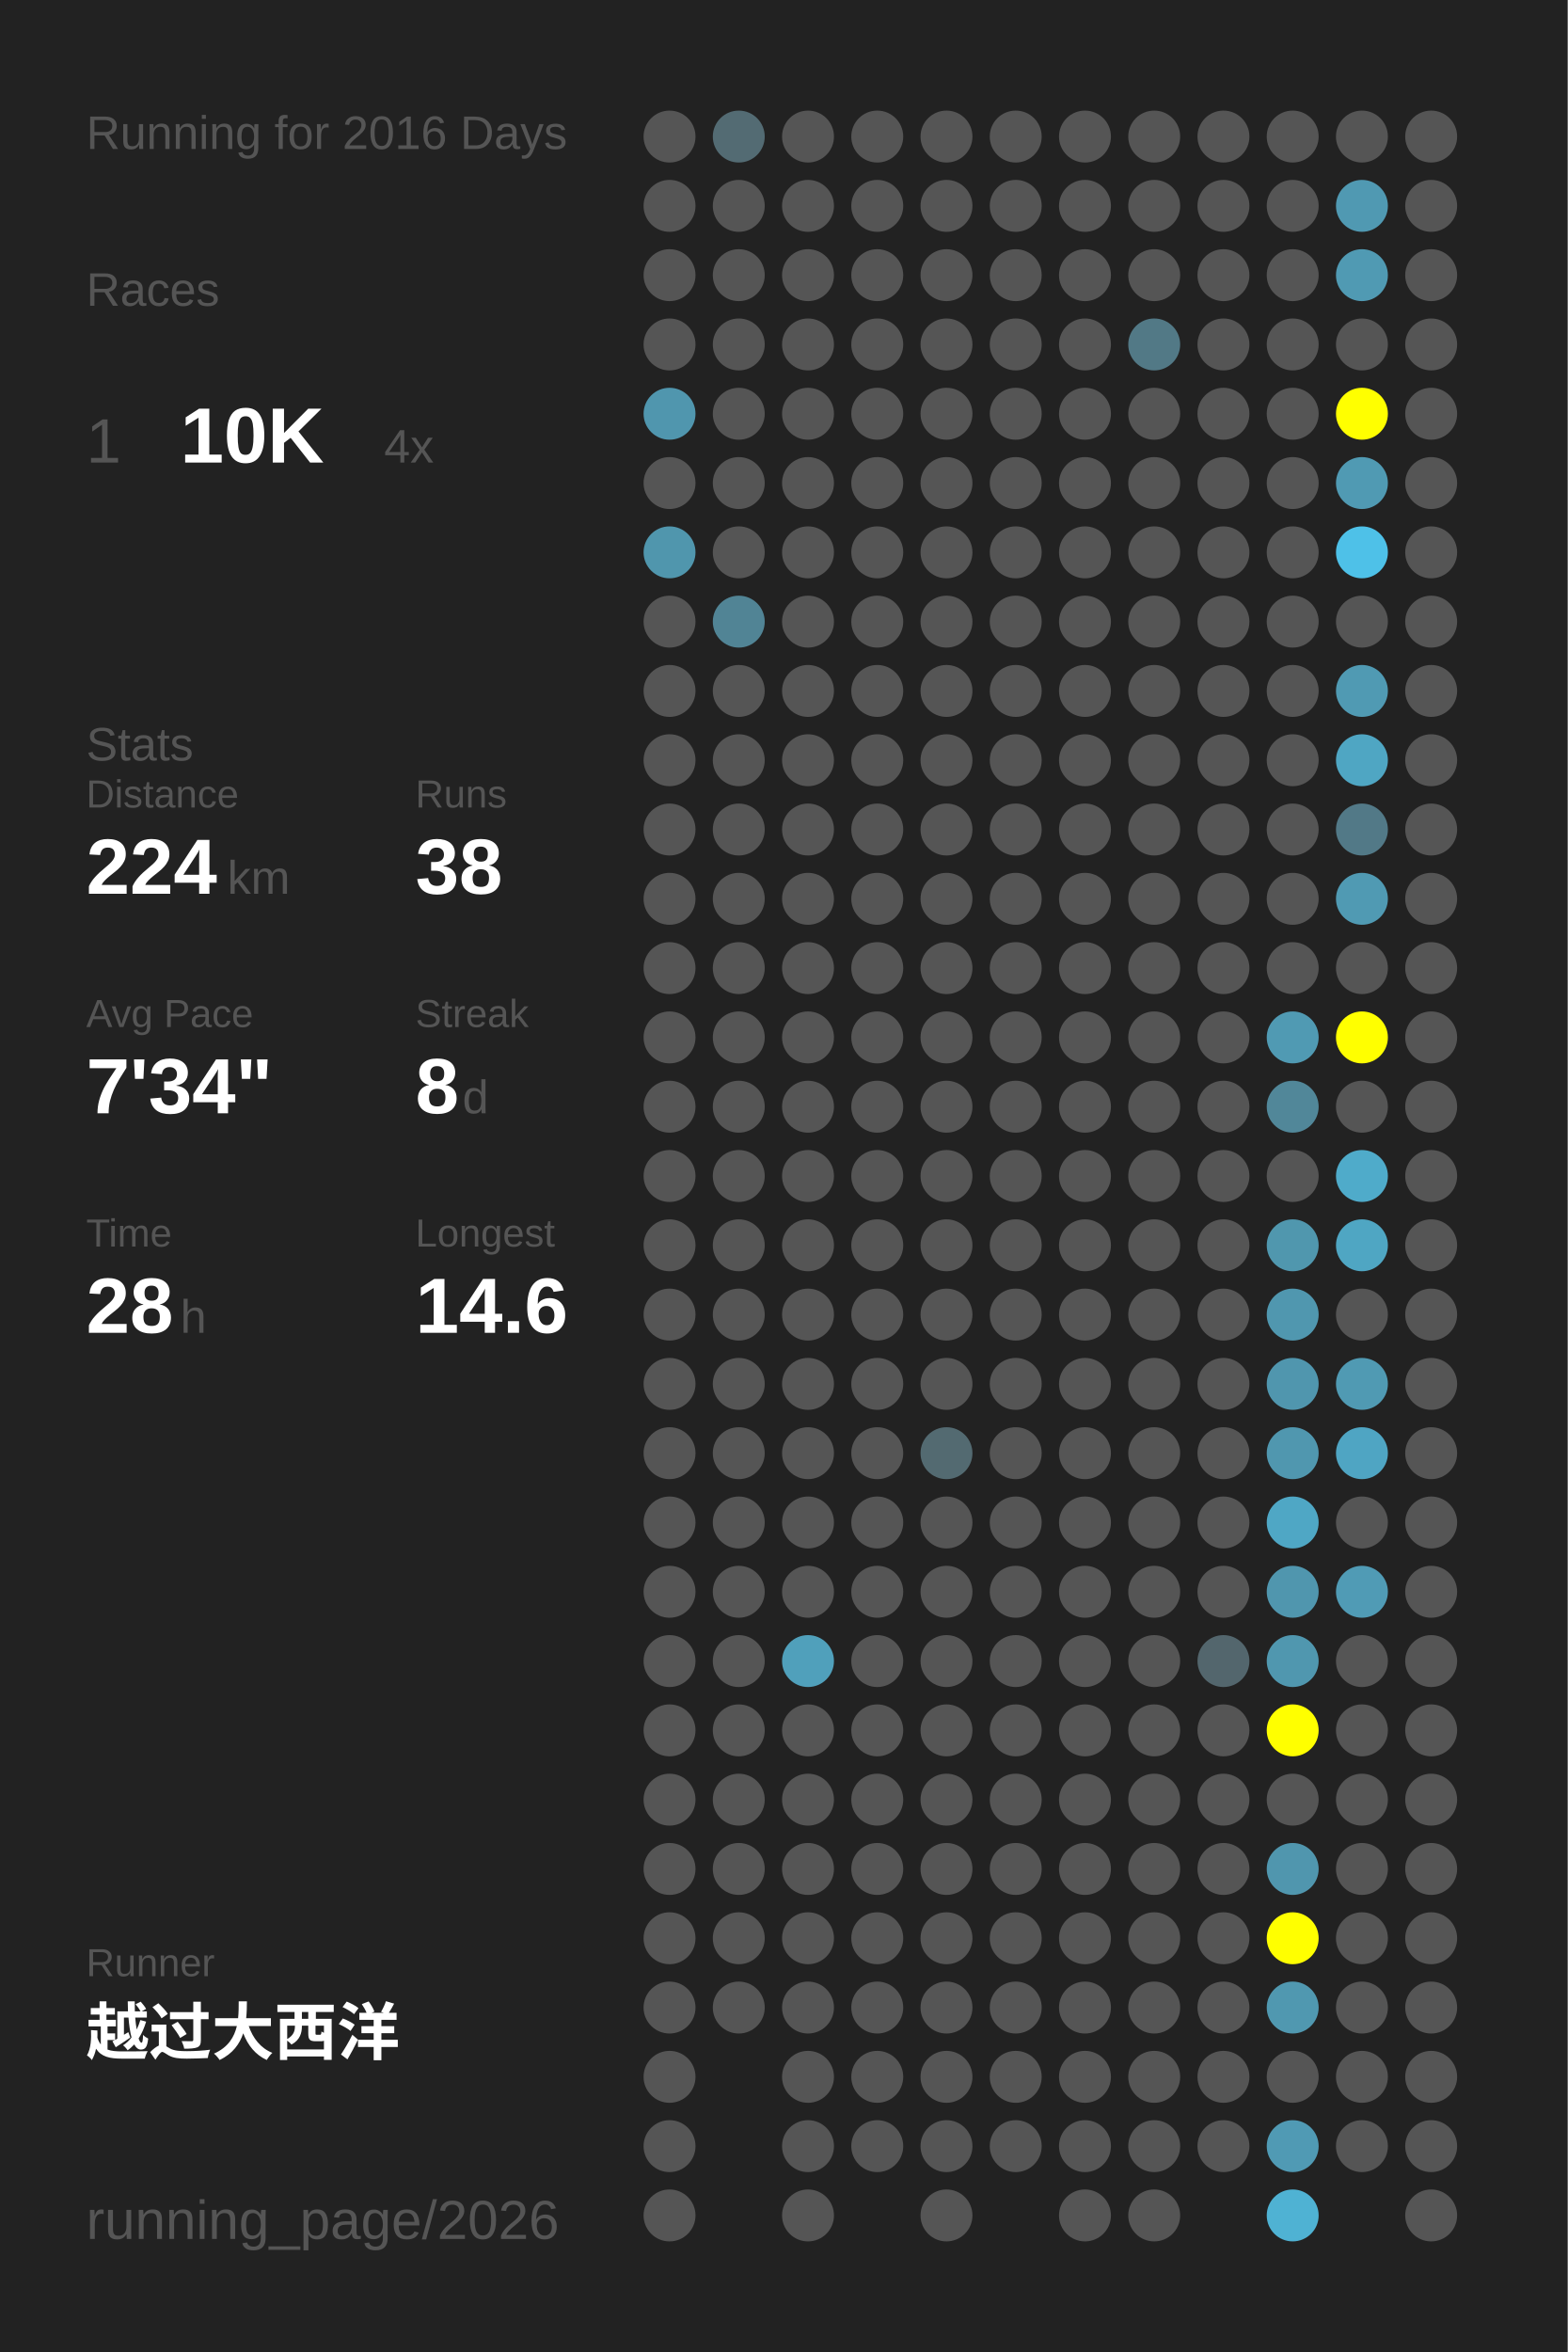
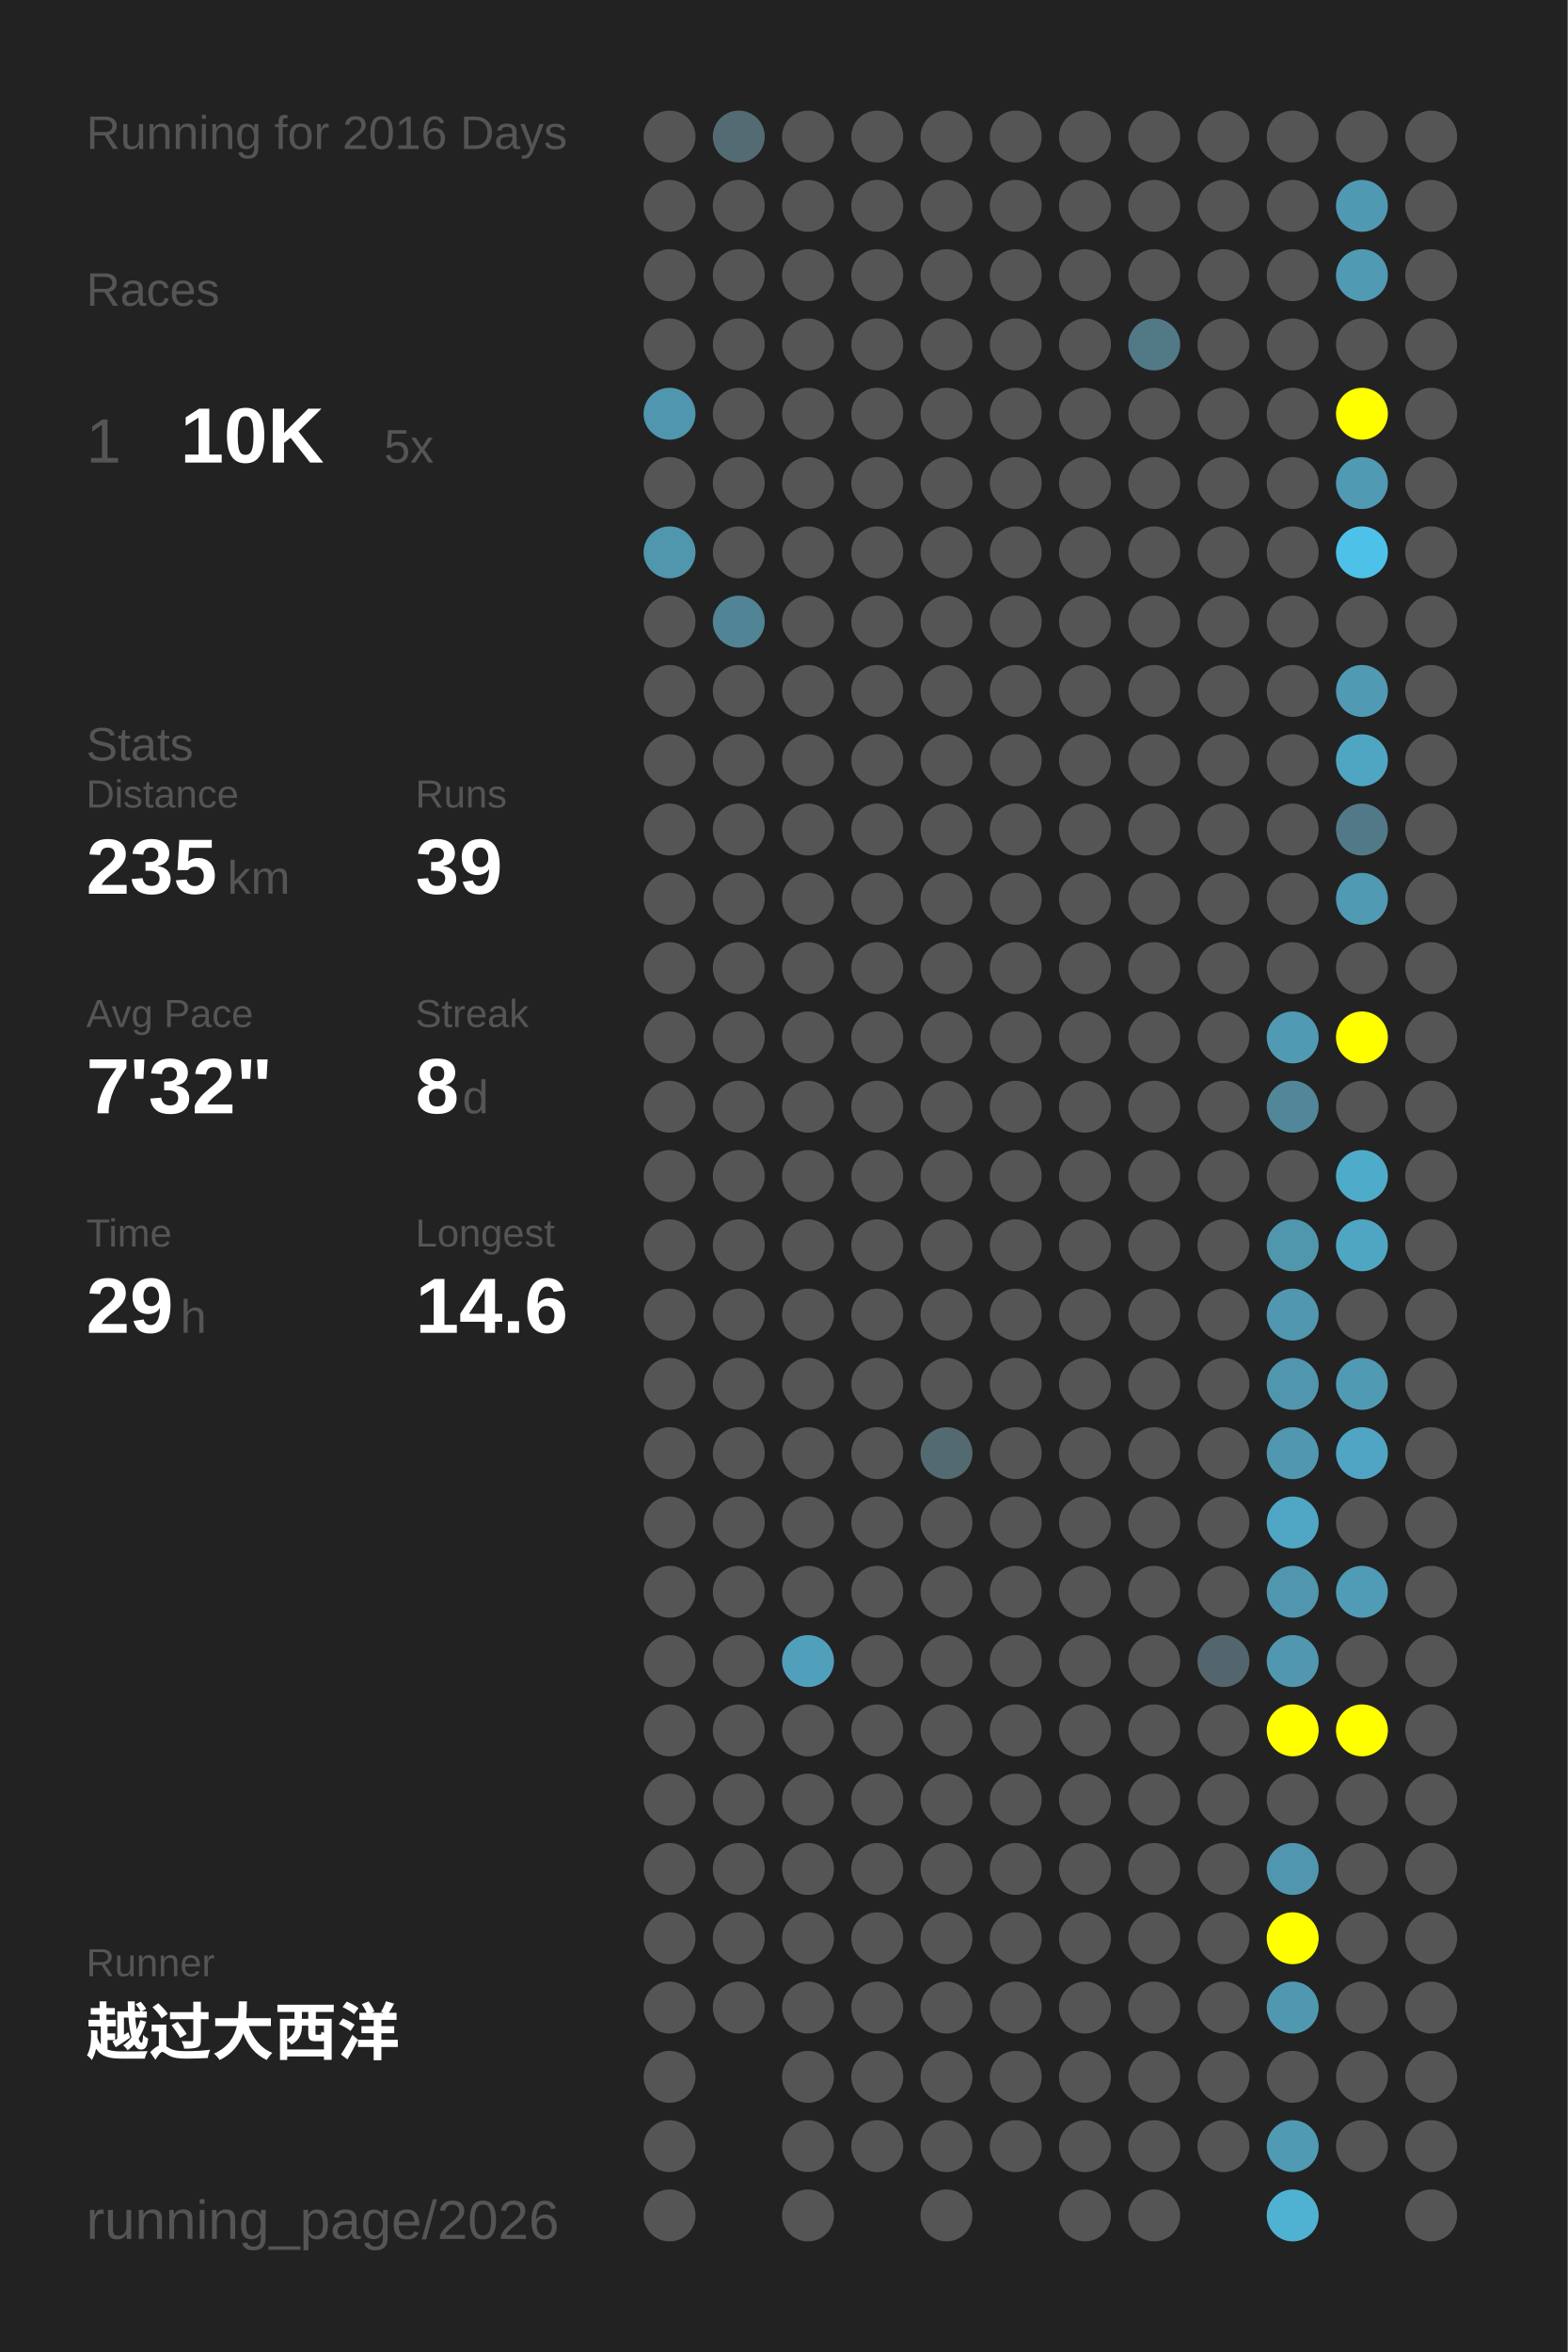
<svg xmlns="http://www.w3.org/2000/svg" baseProfile="full" height="300mm" version="1.1" viewBox="0,0,200,300" width="200mm">
  <defs />
  <rect fill="#222222" height="300" width="200" x="0" y="0" />
  <text fill="#555555" style="font-size:6px; font-family:Arial;" x="11" y="19">Running for 2016 Days</text>
  <text fill="#555555" style="font-size:6px; font-family:Arial;" x="11" y="39">Races</text>
  <text fill="#555555" style="font-size:8px; font-family:Arial;" x="11" y="59">1</text>
  <text fill="#FFFFFF" style="font-size:10px; font-family:Arial; font-weight:bold;" x="23" y="59">10K</text>
-   <text fill="#555555" style="font-size:6px; font-family:Arial;" x="49" y="59">4x</text>
+   <text fill="#555555" style="font-size:6px; font-family:Arial;" x="49" y="59">5x</text>
  <text fill="#555555" style="font-size:6px; font-family:Arial;" x="11" y="97">Stats</text>
  <text fill="#555555" style="font-size:5px; font-family:Arial;" x="11" y="103">Distance</text>
-   <text fill="#FFFFFF" style="font-size:10px; font-family:Arial; font-weight:bold;" x="11" y="114">224</text>
+   <text fill="#FFFFFF" style="font-size:10px; font-family:Arial; font-weight:bold;" x="11" y="114">235</text>
  <text fill="#555555" style="font-size:6px; font-family:Arial;" x="29" y="114">km</text>
  <text fill="#555555" style="font-size:5px; font-family:Arial;" x="53" y="103">Runs</text>
-   <text fill="#FFFFFF" style="font-size:10px; font-family:Arial; font-weight:bold;" x="53" y="114">38</text>
+   <text fill="#FFFFFF" style="font-size:10px; font-family:Arial; font-weight:bold;" x="53" y="114">39</text>
  <text fill="#555555" style="font-size:5px; font-family:Arial;" x="11" y="131">Avg Pace</text>
-   <text fill="#FFFFFF" style="font-size:10px; font-family:Arial; font-weight:bold;" x="11" y="142">7'34"</text>
+   <text fill="#FFFFFF" style="font-size:10px; font-family:Arial; font-weight:bold;" x="11" y="142">7'32"</text>
  <text fill="#555555" style="font-size:5px; font-family:Arial;" x="53" y="131">Streak</text>
  <text fill="#FFFFFF" style="font-size:10px; font-family:Arial; font-weight:bold;" x="53" y="142">8</text>
  <text fill="#555555" style="font-size:6px; font-family:Arial;" x="59" y="142">d</text>
  <text fill="#555555" style="font-size:5px; font-family:Arial;" x="11" y="159">Time</text>
-   <text fill="#FFFFFF" style="font-size:10px; font-family:Arial; font-weight:bold;" x="11" y="170">28</text>
+   <text fill="#FFFFFF" style="font-size:10px; font-family:Arial; font-weight:bold;" x="11" y="170">29</text>
  <text fill="#555555" style="font-size:6px; font-family:Arial;" x="23" y="170">h</text>
  <text fill="#555555" style="font-size:5px; font-family:Arial;" x="53" y="159">Longest</text>
  <text fill="#FFFFFF" style="font-size:10px; font-family:Arial; font-weight:bold;" x="53" y="170">14.6</text>
  <text fill="#555555" style="font-size:5px; font-family:Arial;" x="11" y="252.065">Runner</text>
  <text fill="#FFFFFF" style="font-size:8px; font-family:Arial; font-weight:bold;" x="11" y="262.065">越过大西洋</text>
  <text fill="#555555" style="font-size:7px; font-family:Arial;" x="11" y="285.581">running_page/2026</text>
  <circle cx="85.417" cy="17.419" fill="#555555" r="3.312" />
  <circle cx="85.417" cy="26.258" fill="#555555" r="3.312" />
  <circle cx="85.417" cy="35.097" fill="#555555" r="3.312" />
  <circle cx="85.417" cy="43.935" fill="#555555" r="3.312" />
  <circle cx="85.417" cy="52.774" fill="#5096ae" r="3.312" />
  <circle cx="85.417" cy="61.613" fill="#555555" r="3.312" />
  <circle cx="85.417" cy="70.452" fill="#5096ad" r="3.312" />
  <circle cx="85.417" cy="79.29" fill="#555555" r="3.312" />
  <circle cx="85.417" cy="88.129" fill="#555555" r="3.312" />
  <circle cx="85.417" cy="96.968" fill="#555555" r="3.312" />
  <circle cx="85.417" cy="105.806" fill="#555555" r="3.312" />
  <circle cx="85.417" cy="114.645" fill="#555555" r="3.312" />
  <circle cx="85.417" cy="123.484" fill="#555555" r="3.312" />
  <circle cx="85.417" cy="132.323" fill="#555555" r="3.312" />
  <circle cx="85.417" cy="141.161" fill="#555555" r="3.312" />
  <circle cx="85.417" cy="150" fill="#555555" r="3.312" />
  <circle cx="85.417" cy="158.839" fill="#555555" r="3.312" />
  <circle cx="85.417" cy="167.677" fill="#555555" r="3.312" />
  <circle cx="85.417" cy="176.516" fill="#555555" r="3.312" />
  <circle cx="85.417" cy="185.355" fill="#555555" r="3.312" />
  <circle cx="85.417" cy="194.194" fill="#555555" r="3.312" />
  <circle cx="85.417" cy="203.032" fill="#555555" r="3.312" />
  <circle cx="85.417" cy="211.871" fill="#555555" r="3.312" />
  <circle cx="85.417" cy="220.71" fill="#555555" r="3.312" />
  <circle cx="85.417" cy="229.548" fill="#555555" r="3.312" />
  <circle cx="85.417" cy="238.387" fill="#555555" r="3.312" />
  <circle cx="85.417" cy="247.226" fill="#555555" r="3.312" />
  <circle cx="85.417" cy="256.065" fill="#555555" r="3.312" />
  <circle cx="85.417" cy="264.903" fill="#555555" r="3.312" />
  <circle cx="85.417" cy="273.742" fill="#555555" r="3.312" />
  <circle cx="85.417" cy="282.581" fill="#555555" r="3.312" />
  <circle cx="94.25" cy="17.419" fill="#536b73" r="3.312" />
  <circle cx="94.25" cy="26.258" fill="#555555" r="3.312" />
  <circle cx="94.25" cy="35.097" fill="#555555" r="3.312" />
  <circle cx="94.25" cy="43.935" fill="#555555" r="3.312" />
  <circle cx="94.25" cy="52.774" fill="#555555" r="3.312" />
  <circle cx="94.25" cy="61.613" fill="#555555" r="3.312" />
  <circle cx="94.25" cy="70.452" fill="#555555" r="3.312" />
  <circle cx="94.25" cy="79.29" fill="#518495" r="3.312" />
  <circle cx="94.25" cy="88.129" fill="#555555" r="3.312" />
  <circle cx="94.25" cy="96.968" fill="#555555" r="3.312" />
  <circle cx="94.25" cy="105.806" fill="#555555" r="3.312" />
  <circle cx="94.25" cy="114.645" fill="#555555" r="3.312" />
  <circle cx="94.25" cy="123.484" fill="#555555" r="3.312" />
  <circle cx="94.25" cy="132.323" fill="#555555" r="3.312" />
  <circle cx="94.25" cy="141.161" fill="#555555" r="3.312" />
  <circle cx="94.25" cy="150" fill="#555555" r="3.312" />
  <circle cx="94.25" cy="158.839" fill="#555555" r="3.312" />
  <circle cx="94.25" cy="167.677" fill="#555555" r="3.312" />
  <circle cx="94.25" cy="176.516" fill="#555555" r="3.312" />
  <circle cx="94.25" cy="185.355" fill="#555555" r="3.312" />
  <circle cx="94.25" cy="194.194" fill="#555555" r="3.312" />
  <circle cx="94.25" cy="203.032" fill="#555555" r="3.312" />
  <circle cx="94.25" cy="211.871" fill="#555555" r="3.312" />
  <circle cx="94.25" cy="220.71" fill="#555555" r="3.312" />
  <circle cx="94.25" cy="229.548" fill="#555555" r="3.312" />
  <circle cx="94.25" cy="238.387" fill="#555555" r="3.312" />
  <circle cx="94.25" cy="247.226" fill="#555555" r="3.312" />
  <circle cx="94.25" cy="256.065" fill="#555555" r="3.312" />
  <circle cx="103.083" cy="17.419" fill="#555555" r="3.312" />
  <circle cx="103.083" cy="26.258" fill="#555555" r="3.312" />
  <circle cx="103.083" cy="35.097" fill="#555555" r="3.312" />
  <circle cx="103.083" cy="43.935" fill="#555555" r="3.312" />
  <circle cx="103.083" cy="52.774" fill="#555555" r="3.312" />
  <circle cx="103.083" cy="61.613" fill="#555555" r="3.312" />
  <circle cx="103.083" cy="70.452" fill="#555555" r="3.312" />
  <circle cx="103.083" cy="79.29" fill="#555555" r="3.312" />
  <circle cx="103.083" cy="88.129" fill="#555555" r="3.312" />
  <circle cx="103.083" cy="96.968" fill="#555555" r="3.312" />
  <circle cx="103.083" cy="105.806" fill="#555555" r="3.312" />
  <circle cx="103.083" cy="114.645" fill="#555555" r="3.312" />
  <circle cx="103.083" cy="123.484" fill="#555555" r="3.312" />
  <circle cx="103.083" cy="132.323" fill="#555555" r="3.312" />
  <circle cx="103.083" cy="141.161" fill="#555555" r="3.312" />
  <circle cx="103.083" cy="150" fill="#555555" r="3.312" />
  <circle cx="103.083" cy="158.839" fill="#555555" r="3.312" />
  <circle cx="103.083" cy="167.677" fill="#555555" r="3.312" />
  <circle cx="103.083" cy="176.516" fill="#555555" r="3.312" />
  <circle cx="103.083" cy="185.355" fill="#555555" r="3.312" />
  <circle cx="103.083" cy="194.194" fill="#555555" r="3.312" />
  <circle cx="103.083" cy="203.032" fill="#555555" r="3.312" />
  <circle cx="103.083" cy="211.871" fill="#50a0bb" r="3.312" />
  <circle cx="103.083" cy="220.71" fill="#555555" r="3.312" />
  <circle cx="103.083" cy="229.548" fill="#555555" r="3.312" />
  <circle cx="103.083" cy="238.387" fill="#555555" r="3.312" />
  <circle cx="103.083" cy="247.226" fill="#555555" r="3.312" />
  <circle cx="103.083" cy="256.065" fill="#555555" r="3.312" />
  <circle cx="103.083" cy="264.903" fill="#555555" r="3.312" />
  <circle cx="103.083" cy="273.742" fill="#555555" r="3.312" />
  <circle cx="103.083" cy="282.581" fill="#555555" r="3.312" />
  <circle cx="111.917" cy="17.419" fill="#555555" r="3.312" />
  <circle cx="111.917" cy="26.258" fill="#555555" r="3.312" />
  <circle cx="111.917" cy="35.097" fill="#555555" r="3.312" />
  <circle cx="111.917" cy="43.935" fill="#555555" r="3.312" />
  <circle cx="111.917" cy="52.774" fill="#555555" r="3.312" />
  <circle cx="111.917" cy="61.613" fill="#555555" r="3.312" />
  <circle cx="111.917" cy="70.452" fill="#555555" r="3.312" />
  <circle cx="111.917" cy="79.29" fill="#555555" r="3.312" />
  <circle cx="111.917" cy="88.129" fill="#555555" r="3.312" />
  <circle cx="111.917" cy="96.968" fill="#555555" r="3.312" />
  <circle cx="111.917" cy="105.806" fill="#555555" r="3.312" />
  <circle cx="111.917" cy="114.645" fill="#555555" r="3.312" />
  <circle cx="111.917" cy="123.484" fill="#555555" r="3.312" />
  <circle cx="111.917" cy="132.323" fill="#555555" r="3.312" />
  <circle cx="111.917" cy="141.161" fill="#555555" r="3.312" />
  <circle cx="111.917" cy="150" fill="#555555" r="3.312" />
  <circle cx="111.917" cy="158.839" fill="#555555" r="3.312" />
  <circle cx="111.917" cy="167.677" fill="#555555" r="3.312" />
  <circle cx="111.917" cy="176.516" fill="#555555" r="3.312" />
  <circle cx="111.917" cy="185.355" fill="#555555" r="3.312" />
  <circle cx="111.917" cy="194.194" fill="#555555" r="3.312" />
  <circle cx="111.917" cy="203.032" fill="#555555" r="3.312" />
  <circle cx="111.917" cy="211.871" fill="#555555" r="3.312" />
  <circle cx="111.917" cy="220.71" fill="#555555" r="3.312" />
  <circle cx="111.917" cy="229.548" fill="#555555" r="3.312" />
  <circle cx="111.917" cy="238.387" fill="#555555" r="3.312" />
  <circle cx="111.917" cy="247.226" fill="#555555" r="3.312" />
  <circle cx="111.917" cy="256.065" fill="#555555" r="3.312" />
  <circle cx="111.917" cy="264.903" fill="#555555" r="3.312" />
  <circle cx="111.917" cy="273.742" fill="#555555" r="3.312" />
  <circle cx="120.75" cy="17.419" fill="#555555" r="3.312" />
  <circle cx="120.75" cy="26.258" fill="#555555" r="3.312" />
  <circle cx="120.75" cy="35.097" fill="#555555" r="3.312" />
  <circle cx="120.75" cy="43.935" fill="#555555" r="3.312" />
  <circle cx="120.75" cy="52.774" fill="#555555" r="3.312" />
  <circle cx="120.75" cy="61.613" fill="#555555" r="3.312" />
  <circle cx="120.75" cy="70.452" fill="#555555" r="3.312" />
  <circle cx="120.75" cy="79.29" fill="#555555" r="3.312" />
  <circle cx="120.75" cy="88.129" fill="#555555" r="3.312" />
  <circle cx="120.75" cy="96.968" fill="#555555" r="3.312" />
  <circle cx="120.75" cy="105.806" fill="#555555" r="3.312" />
  <circle cx="120.75" cy="114.645" fill="#555555" r="3.312" />
  <circle cx="120.75" cy="123.484" fill="#555555" r="3.312" />
  <circle cx="120.75" cy="132.323" fill="#555555" r="3.312" />
  <circle cx="120.75" cy="141.161" fill="#555555" r="3.312" />
  <circle cx="120.75" cy="150" fill="#555555" r="3.312" />
  <circle cx="120.75" cy="158.839" fill="#555555" r="3.312" />
  <circle cx="120.75" cy="167.677" fill="#555555" r="3.312" />
  <circle cx="120.75" cy="176.516" fill="#555555" r="3.312" />
  <circle cx="120.75" cy="185.355" fill="#536a71" r="3.312" />
  <circle cx="120.75" cy="194.194" fill="#555555" r="3.312" />
  <circle cx="120.75" cy="203.032" fill="#555555" r="3.312" />
  <circle cx="120.75" cy="211.871" fill="#555555" r="3.312" />
  <circle cx="120.75" cy="220.71" fill="#555555" r="3.312" />
  <circle cx="120.75" cy="229.548" fill="#555555" r="3.312" />
  <circle cx="120.75" cy="238.387" fill="#555555" r="3.312" />
  <circle cx="120.75" cy="247.226" fill="#555555" r="3.312" />
  <circle cx="120.75" cy="256.065" fill="#555555" r="3.312" />
  <circle cx="120.75" cy="264.903" fill="#555555" r="3.312" />
  <circle cx="120.75" cy="273.742" fill="#555555" r="3.312" />
  <circle cx="120.75" cy="282.581" fill="#555555" r="3.312" />
  <circle cx="129.583" cy="17.419" fill="#555555" r="3.312" />
  <circle cx="129.583" cy="26.258" fill="#555555" r="3.312" />
  <circle cx="129.583" cy="35.097" fill="#555555" r="3.312" />
  <circle cx="129.583" cy="43.935" fill="#555555" r="3.312" />
  <circle cx="129.583" cy="52.774" fill="#555555" r="3.312" />
  <circle cx="129.583" cy="61.613" fill="#555555" r="3.312" />
  <circle cx="129.583" cy="70.452" fill="#555555" r="3.312" />
  <circle cx="129.583" cy="79.29" fill="#555555" r="3.312" />
  <circle cx="129.583" cy="88.129" fill="#555555" r="3.312" />
  <circle cx="129.583" cy="96.968" fill="#555555" r="3.312" />
  <circle cx="129.583" cy="105.806" fill="#555555" r="3.312" />
  <circle cx="129.583" cy="114.645" fill="#555555" r="3.312" />
  <circle cx="129.583" cy="123.484" fill="#555555" r="3.312" />
  <circle cx="129.583" cy="132.323" fill="#555555" r="3.312" />
  <circle cx="129.583" cy="141.161" fill="#555555" r="3.312" />
  <circle cx="129.583" cy="150" fill="#555555" r="3.312" />
  <circle cx="129.583" cy="158.839" fill="#555555" r="3.312" />
  <circle cx="129.583" cy="167.677" fill="#555555" r="3.312" />
  <circle cx="129.583" cy="176.516" fill="#555555" r="3.312" />
  <circle cx="129.583" cy="185.355" fill="#555555" r="3.312" />
  <circle cx="129.583" cy="194.194" fill="#555555" r="3.312" />
  <circle cx="129.583" cy="203.032" fill="#555555" r="3.312" />
  <circle cx="129.583" cy="211.871" fill="#555555" r="3.312" />
  <circle cx="129.583" cy="220.71" fill="#555555" r="3.312" />
  <circle cx="129.583" cy="229.548" fill="#555555" r="3.312" />
  <circle cx="129.583" cy="238.387" fill="#555555" r="3.312" />
  <circle cx="129.583" cy="247.226" fill="#555555" r="3.312" />
  <circle cx="129.583" cy="256.065" fill="#555555" r="3.312" />
  <circle cx="129.583" cy="264.903" fill="#555555" r="3.312" />
  <circle cx="129.583" cy="273.742" fill="#555555" r="3.312" />
  <circle cx="138.417" cy="17.419" fill="#555555" r="3.312" />
  <circle cx="138.417" cy="26.258" fill="#555555" r="3.312" />
  <circle cx="138.417" cy="35.097" fill="#555555" r="3.312" />
  <circle cx="138.417" cy="43.935" fill="#555555" r="3.312" />
  <circle cx="138.417" cy="52.774" fill="#555555" r="3.312" />
  <circle cx="138.417" cy="61.613" fill="#555555" r="3.312" />
  <circle cx="138.417" cy="70.452" fill="#555555" r="3.312" />
  <circle cx="138.417" cy="79.29" fill="#555555" r="3.312" />
  <circle cx="138.417" cy="88.129" fill="#555555" r="3.312" />
  <circle cx="138.417" cy="96.968" fill="#555555" r="3.312" />
  <circle cx="138.417" cy="105.806" fill="#555555" r="3.312" />
  <circle cx="138.417" cy="114.645" fill="#555555" r="3.312" />
  <circle cx="138.417" cy="123.484" fill="#555555" r="3.312" />
  <circle cx="138.417" cy="132.323" fill="#555555" r="3.312" />
  <circle cx="138.417" cy="141.161" fill="#555555" r="3.312" />
  <circle cx="138.417" cy="150" fill="#555555" r="3.312" />
  <circle cx="138.417" cy="158.839" fill="#555555" r="3.312" />
  <circle cx="138.417" cy="167.677" fill="#555555" r="3.312" />
  <circle cx="138.417" cy="176.516" fill="#555555" r="3.312" />
  <circle cx="138.417" cy="185.355" fill="#555555" r="3.312" />
  <circle cx="138.417" cy="194.194" fill="#555555" r="3.312" />
  <circle cx="138.417" cy="203.032" fill="#555555" r="3.312" />
  <circle cx="138.417" cy="211.871" fill="#555555" r="3.312" />
  <circle cx="138.417" cy="220.71" fill="#555555" r="3.312" />
  <circle cx="138.417" cy="229.548" fill="#555555" r="3.312" />
  <circle cx="138.417" cy="238.387" fill="#555555" r="3.312" />
  <circle cx="138.417" cy="247.226" fill="#555555" r="3.312" />
  <circle cx="138.417" cy="256.065" fill="#555555" r="3.312" />
  <circle cx="138.417" cy="264.903" fill="#555555" r="3.312" />
  <circle cx="138.417" cy="273.742" fill="#555555" r="3.312" />
  <circle cx="138.417" cy="282.581" fill="#555555" r="3.312" />
  <circle cx="147.25" cy="17.419" fill="#555555" r="3.312" />
  <circle cx="147.25" cy="26.258" fill="#555555" r="3.312" />
  <circle cx="147.25" cy="35.097" fill="#555555" r="3.312" />
  <circle cx="147.25" cy="43.935" fill="#527986" r="3.312" />
  <circle cx="147.25" cy="52.774" fill="#555555" r="3.312" />
  <circle cx="147.25" cy="61.613" fill="#555555" r="3.312" />
  <circle cx="147.25" cy="70.452" fill="#555555" r="3.312" />
  <circle cx="147.25" cy="79.29" fill="#555555" r="3.312" />
  <circle cx="147.25" cy="88.129" fill="#555555" r="3.312" />
  <circle cx="147.25" cy="96.968" fill="#555555" r="3.312" />
  <circle cx="147.25" cy="105.806" fill="#555555" r="3.312" />
  <circle cx="147.25" cy="114.645" fill="#555555" r="3.312" />
  <circle cx="147.25" cy="123.484" fill="#555555" r="3.312" />
  <circle cx="147.25" cy="132.323" fill="#555555" r="3.312" />
  <circle cx="147.25" cy="141.161" fill="#555555" r="3.312" />
  <circle cx="147.25" cy="150" fill="#555555" r="3.312" />
  <circle cx="147.25" cy="158.839" fill="#555555" r="3.312" />
  <circle cx="147.25" cy="167.677" fill="#555555" r="3.312" />
  <circle cx="147.25" cy="176.516" fill="#555555" r="3.312" />
  <circle cx="147.25" cy="185.355" fill="#555555" r="3.312" />
  <circle cx="147.25" cy="194.194" fill="#555555" r="3.312" />
  <circle cx="147.25" cy="203.032" fill="#555555" r="3.312" />
  <circle cx="147.25" cy="211.871" fill="#555555" r="3.312" />
  <circle cx="147.25" cy="220.71" fill="#555555" r="3.312" />
  <circle cx="147.25" cy="229.548" fill="#555555" r="3.312" />
  <circle cx="147.25" cy="238.387" fill="#555555" r="3.312" />
  <circle cx="147.25" cy="247.226" fill="#555555" r="3.312" />
  <circle cx="147.25" cy="256.065" fill="#555555" r="3.312" />
  <circle cx="147.25" cy="264.903" fill="#555555" r="3.312" />
  <circle cx="147.25" cy="273.742" fill="#555555" r="3.312" />
  <circle cx="147.25" cy="282.581" fill="#555555" r="3.312" />
  <circle cx="156.083" cy="17.419" fill="#555555" r="3.312" />
  <circle cx="156.083" cy="26.258" fill="#555555" r="3.312" />
  <circle cx="156.083" cy="35.097" fill="#555555" r="3.312" />
  <circle cx="156.083" cy="43.935" fill="#555555" r="3.312" />
  <circle cx="156.083" cy="52.774" fill="#555555" r="3.312" />
  <circle cx="156.083" cy="61.613" fill="#555555" r="3.312" />
  <circle cx="156.083" cy="70.452" fill="#555555" r="3.312" />
  <circle cx="156.083" cy="79.29" fill="#555555" r="3.312" />
  <circle cx="156.083" cy="88.129" fill="#555555" r="3.312" />
  <circle cx="156.083" cy="96.968" fill="#555555" r="3.312" />
  <circle cx="156.083" cy="105.806" fill="#555555" r="3.312" />
  <circle cx="156.083" cy="114.645" fill="#555555" r="3.312" />
  <circle cx="156.083" cy="123.484" fill="#555555" r="3.312" />
  <circle cx="156.083" cy="132.323" fill="#555555" r="3.312" />
  <circle cx="156.083" cy="141.161" fill="#555555" r="3.312" />
  <circle cx="156.083" cy="150" fill="#555555" r="3.312" />
  <circle cx="156.083" cy="158.839" fill="#555555" r="3.312" />
  <circle cx="156.083" cy="167.677" fill="#555555" r="3.312" />
  <circle cx="156.083" cy="176.516" fill="#555555" r="3.312" />
  <circle cx="156.083" cy="185.355" fill="#555555" r="3.312" />
  <circle cx="156.083" cy="194.194" fill="#555555" r="3.312" />
  <circle cx="156.083" cy="203.032" fill="#555555" r="3.312" />
  <circle cx="156.083" cy="211.871" fill="#53666d" r="3.312" />
  <circle cx="156.083" cy="220.71" fill="#555555" r="3.312" />
  <circle cx="156.083" cy="229.548" fill="#555555" r="3.312" />
  <circle cx="156.083" cy="238.387" fill="#555555" r="3.312" />
  <circle cx="156.083" cy="247.226" fill="#555555" r="3.312" />
  <circle cx="156.083" cy="256.065" fill="#555555" r="3.312" />
  <circle cx="156.083" cy="264.903" fill="#555555" r="3.312" />
  <circle cx="156.083" cy="273.742" fill="#555555" r="3.312" />
  <circle cx="164.917" cy="17.419" fill="#555555" r="3.312" />
  <circle cx="164.917" cy="26.258" fill="#555555" r="3.312" />
  <circle cx="164.917" cy="35.097" fill="#555555" r="3.312" />
  <circle cx="164.917" cy="43.935" fill="#555555" r="3.312" />
  <circle cx="164.917" cy="52.774" fill="#555555" r="3.312" />
  <circle cx="164.917" cy="61.613" fill="#555555" r="3.312" />
  <circle cx="164.917" cy="70.452" fill="#555555" r="3.312" />
  <circle cx="164.917" cy="79.29" fill="#555555" r="3.312" />
  <circle cx="164.917" cy="88.129" fill="#555555" r="3.312" />
  <circle cx="164.917" cy="96.968" fill="#555555" r="3.312" />
  <circle cx="164.917" cy="105.806" fill="#555555" r="3.312" />
  <circle cx="164.917" cy="114.645" fill="#555555" r="3.312" />
  <circle cx="164.917" cy="123.484" fill="#555555" r="3.312" />
  <circle cx="164.917" cy="132.323" fill="#509ab3" r="3.312" />
  <circle cx="164.917" cy="141.161" fill="#518799" r="3.312" />
  <circle cx="164.917" cy="150" fill="#555555" r="3.312" />
  <circle cx="164.917" cy="158.839" fill="#5097ae" r="3.312" />
  <circle cx="164.917" cy="167.677" fill="#5097af" r="3.312" />
  <circle cx="164.917" cy="176.516" fill="#5096ae" r="3.312" />
  <circle cx="164.917" cy="185.355" fill="#5097af" r="3.312" />
  <circle cx="164.917" cy="194.194" fill="#4fa7c5" r="3.312" />
  <circle cx="164.917" cy="203.032" fill="#5096ae" r="3.312" />
  <circle cx="164.917" cy="211.871" fill="#5097af" r="3.312" />
  <circle cx="164.917" cy="220.71" fill="#FFFF00" r="3.312" />
  <circle cx="164.917" cy="229.548" fill="#555555" r="3.312" />
  <circle cx="164.917" cy="238.387" fill="#5096ae" r="3.312" />
  <circle cx="164.917" cy="247.226" fill="#FFFF00" r="3.312" />
  <circle cx="164.917" cy="256.065" fill="#5098b0" r="3.312" />
  <circle cx="164.917" cy="264.903" fill="#555555" r="3.312" />
  <circle cx="164.917" cy="273.742" fill="#509ab4" r="3.312" />
  <circle cx="164.917" cy="282.581" fill="#4fb2d3" r="3.312" />
  <circle cx="173.75" cy="17.419" fill="#555555" r="3.312" />
  <circle cx="173.75" cy="26.258" fill="#5099b2" r="3.312" />
  <circle cx="173.75" cy="35.097" fill="#509ab3" r="3.312" />
  <circle cx="173.75" cy="43.935" fill="#555555" r="3.312" />
  <circle cx="173.75" cy="52.774" fill="#FFFF00" r="3.312" />
  <circle cx="173.75" cy="61.613" fill="#509ab3" r="3.312" />
  <circle cx="173.75" cy="70.452" fill="#4ec1e8" r="3.312" />
  <circle cx="173.75" cy="79.29" fill="#555555" r="3.312" />
  <circle cx="173.75" cy="88.129" fill="#509ab3" r="3.312" />
  <circle cx="173.75" cy="96.968" fill="#4fa6c3" r="3.312" />
  <circle cx="173.75" cy="105.806" fill="#527987" r="3.312" />
  <circle cx="173.75" cy="114.645" fill="#509ab3" r="3.312" />
  <circle cx="173.75" cy="123.484" fill="#555555" r="3.312" />
  <circle cx="173.75" cy="132.323" fill="#FFFF00" r="3.312" />
  <circle cx="173.75" cy="141.161" fill="#555555" r="3.312" />
  <circle cx="173.75" cy="150" fill="#4fabca" r="3.312" />
  <circle cx="173.75" cy="158.839" fill="#4fa6c3" r="3.312" />
  <circle cx="173.75" cy="167.677" fill="#555555" r="3.312" />
  <circle cx="173.75" cy="176.516" fill="#509ab3" r="3.312" />
  <circle cx="173.75" cy="185.355" fill="#4fa5c3" r="3.312" />
  <circle cx="173.75" cy="194.194" fill="#555555" r="3.312" />
  <circle cx="173.75" cy="203.032" fill="#509bb5" r="3.312" />
  <circle cx="173.75" cy="211.871" fill="#555555" r="3.312" />
-   <circle cx="173.75" cy="220.71" fill="#555555" r="3.312" />
+   <circle cx="173.75" cy="220.71" fill="#FFFF00" r="3.312" />
  <circle cx="173.75" cy="229.548" fill="#555555" r="3.312" />
  <circle cx="173.75" cy="238.387" fill="#555555" r="3.312" />
  <circle cx="173.75" cy="247.226" fill="#555555" r="3.312" />
  <circle cx="173.75" cy="256.065" fill="#555555" r="3.312" />
  <circle cx="173.75" cy="264.903" fill="#555555" r="3.312" />
  <circle cx="173.75" cy="273.742" fill="#555555" r="3.312" />
  <circle cx="182.583" cy="17.419" fill="#555555" r="3.312" />
  <circle cx="182.583" cy="26.258" fill="#555555" r="3.312" />
  <circle cx="182.583" cy="35.097" fill="#555555" r="3.312" />
  <circle cx="182.583" cy="43.935" fill="#555555" r="3.312" />
  <circle cx="182.583" cy="52.774" fill="#555555" r="3.312" />
  <circle cx="182.583" cy="61.613" fill="#555555" r="3.312" />
  <circle cx="182.583" cy="70.452" fill="#555555" r="3.312" />
  <circle cx="182.583" cy="79.29" fill="#555555" r="3.312" />
  <circle cx="182.583" cy="88.129" fill="#555555" r="3.312" />
  <circle cx="182.583" cy="96.968" fill="#555555" r="3.312" />
  <circle cx="182.583" cy="105.806" fill="#555555" r="3.312" />
  <circle cx="182.583" cy="114.645" fill="#555555" r="3.312" />
  <circle cx="182.583" cy="123.484" fill="#555555" r="3.312" />
  <circle cx="182.583" cy="132.323" fill="#555555" r="3.312" />
  <circle cx="182.583" cy="141.161" fill="#555555" r="3.312" />
  <circle cx="182.583" cy="150" fill="#555555" r="3.312" />
  <circle cx="182.583" cy="158.839" fill="#555555" r="3.312" />
  <circle cx="182.583" cy="167.677" fill="#555555" r="3.312" />
  <circle cx="182.583" cy="176.516" fill="#555555" r="3.312" />
  <circle cx="182.583" cy="185.355" fill="#555555" r="3.312" />
  <circle cx="182.583" cy="194.194" fill="#555555" r="3.312" />
  <circle cx="182.583" cy="203.032" fill="#555555" r="3.312" />
  <circle cx="182.583" cy="211.871" fill="#555555" r="3.312" />
  <circle cx="182.583" cy="220.71" fill="#555555" r="3.312" />
  <circle cx="182.583" cy="229.548" fill="#555555" r="3.312" />
  <circle cx="182.583" cy="238.387" fill="#555555" r="3.312" />
  <circle cx="182.583" cy="247.226" fill="#555555" r="3.312" />
  <circle cx="182.583" cy="256.065" fill="#555555" r="3.312" />
  <circle cx="182.583" cy="264.903" fill="#555555" r="3.312" />
  <circle cx="182.583" cy="273.742" fill="#555555" r="3.312" />
  <circle cx="182.583" cy="282.581" fill="#555555" r="3.312" />
</svg>
